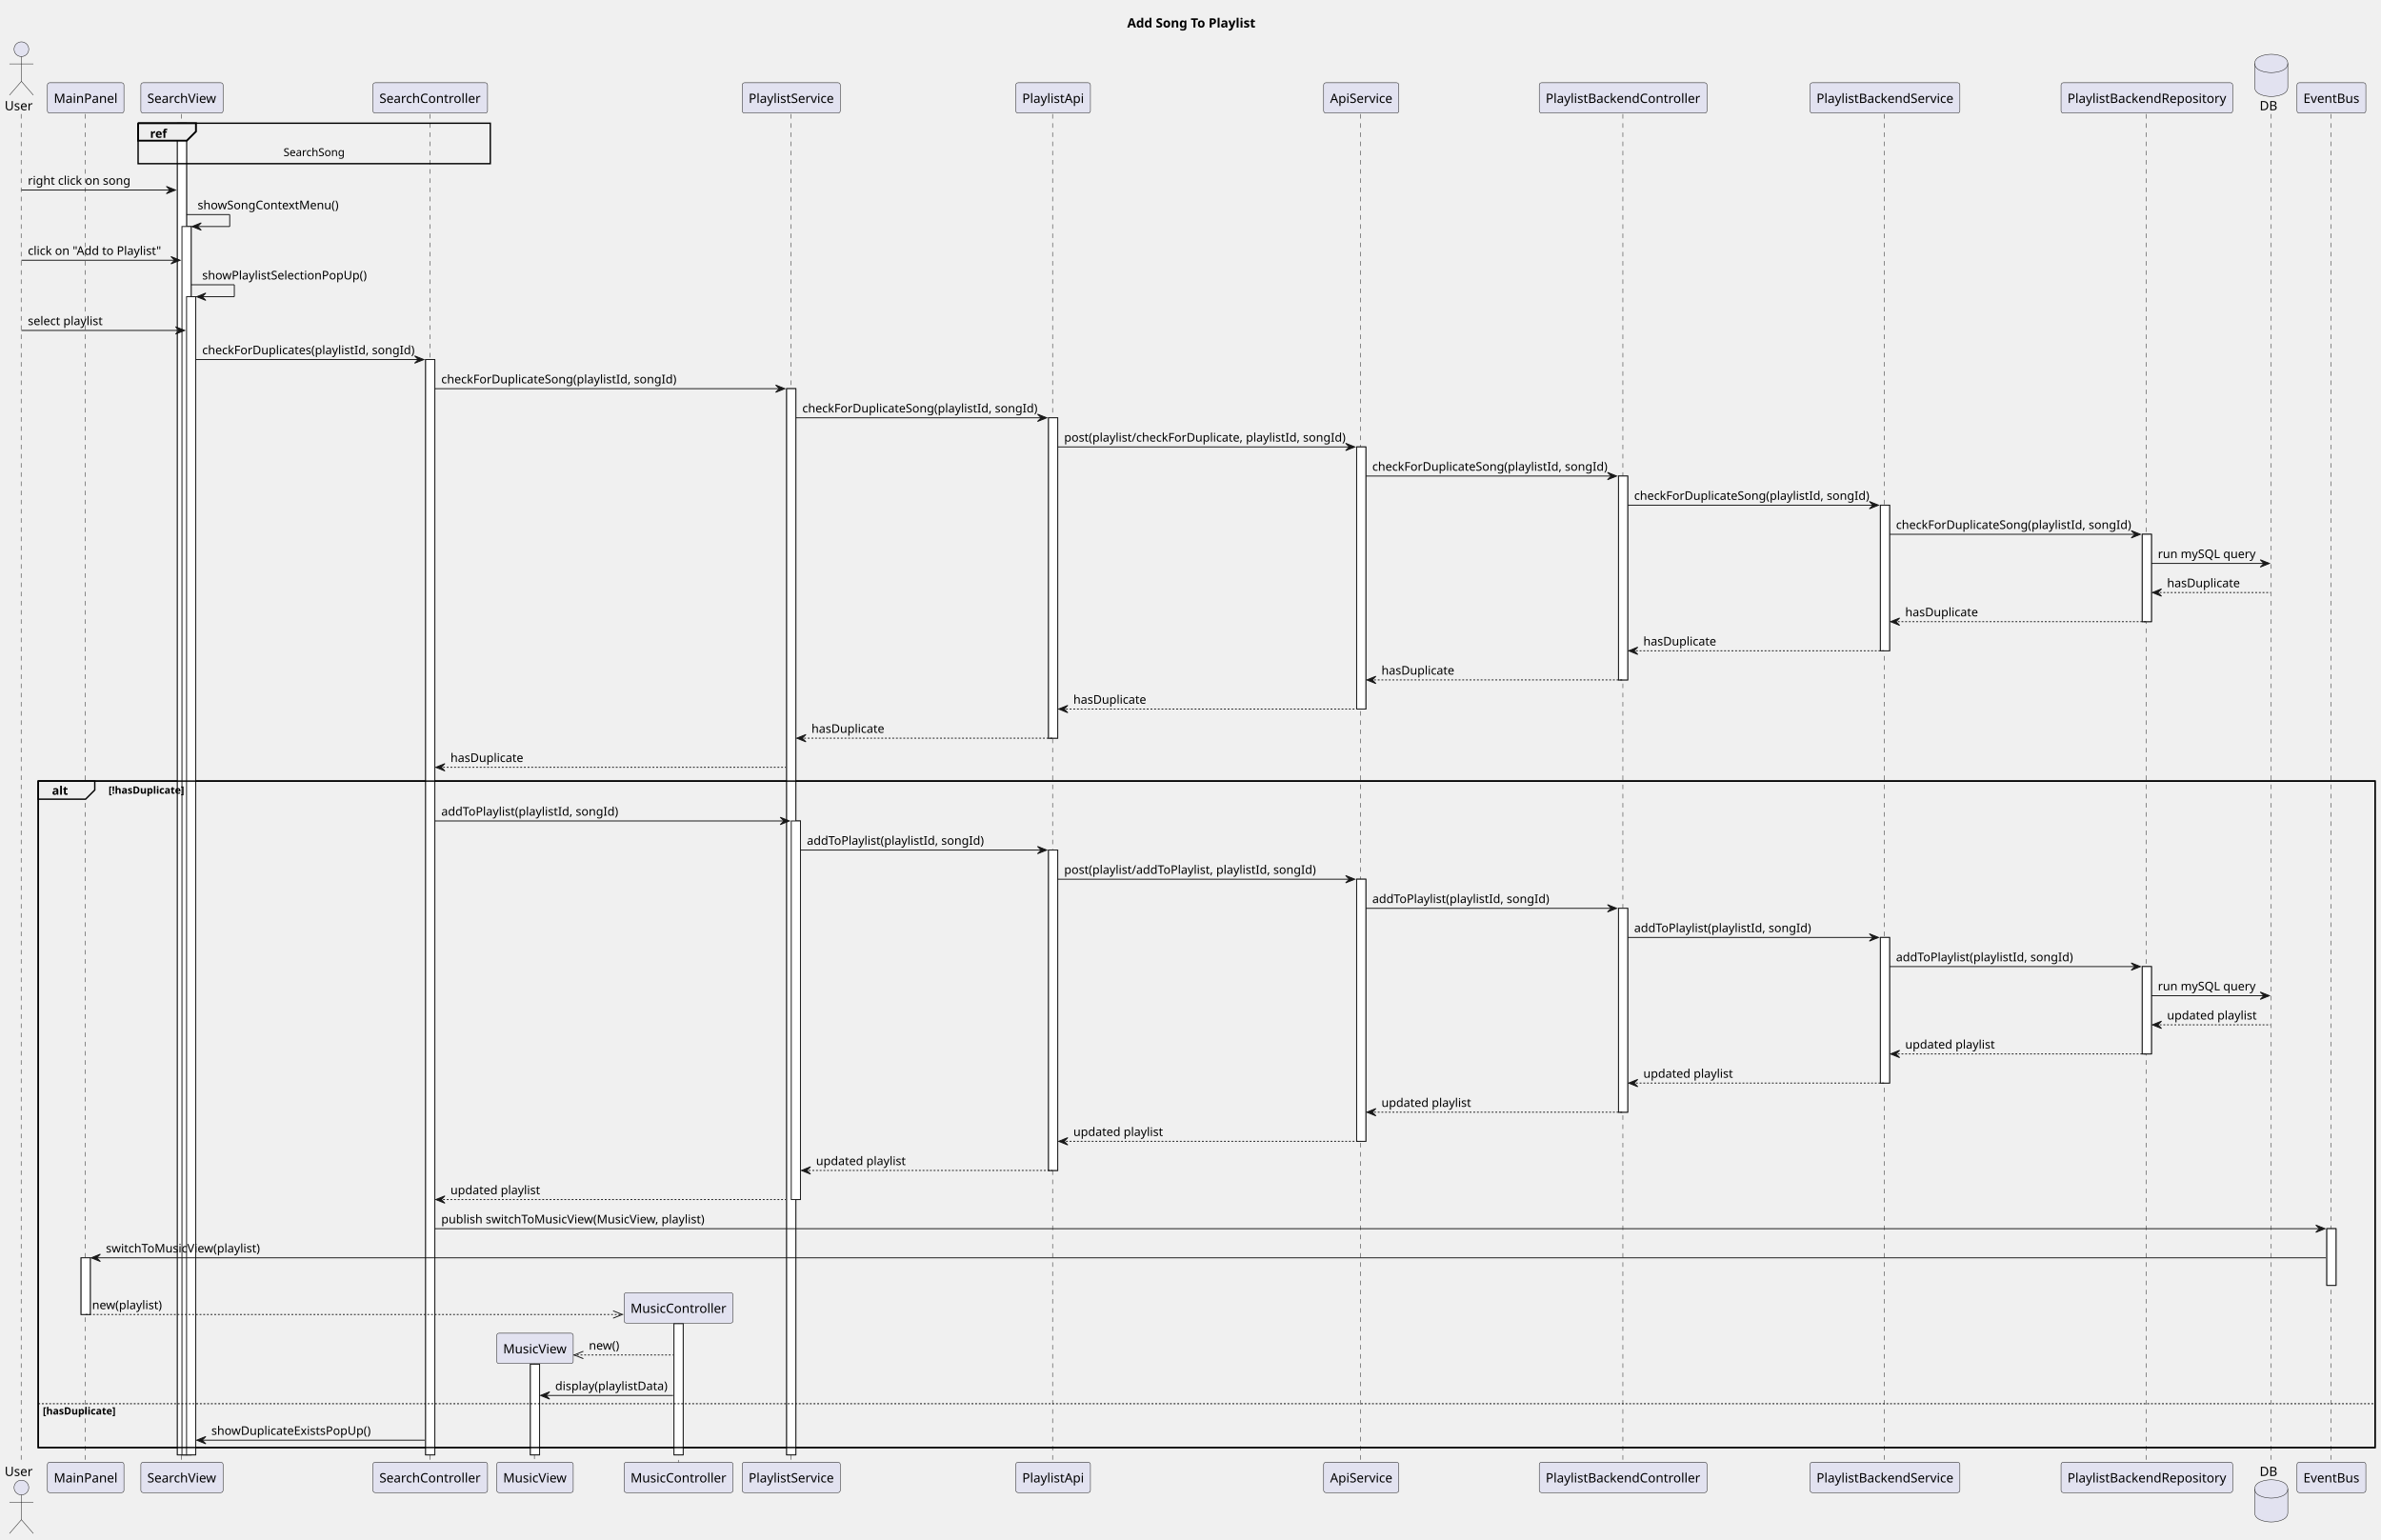
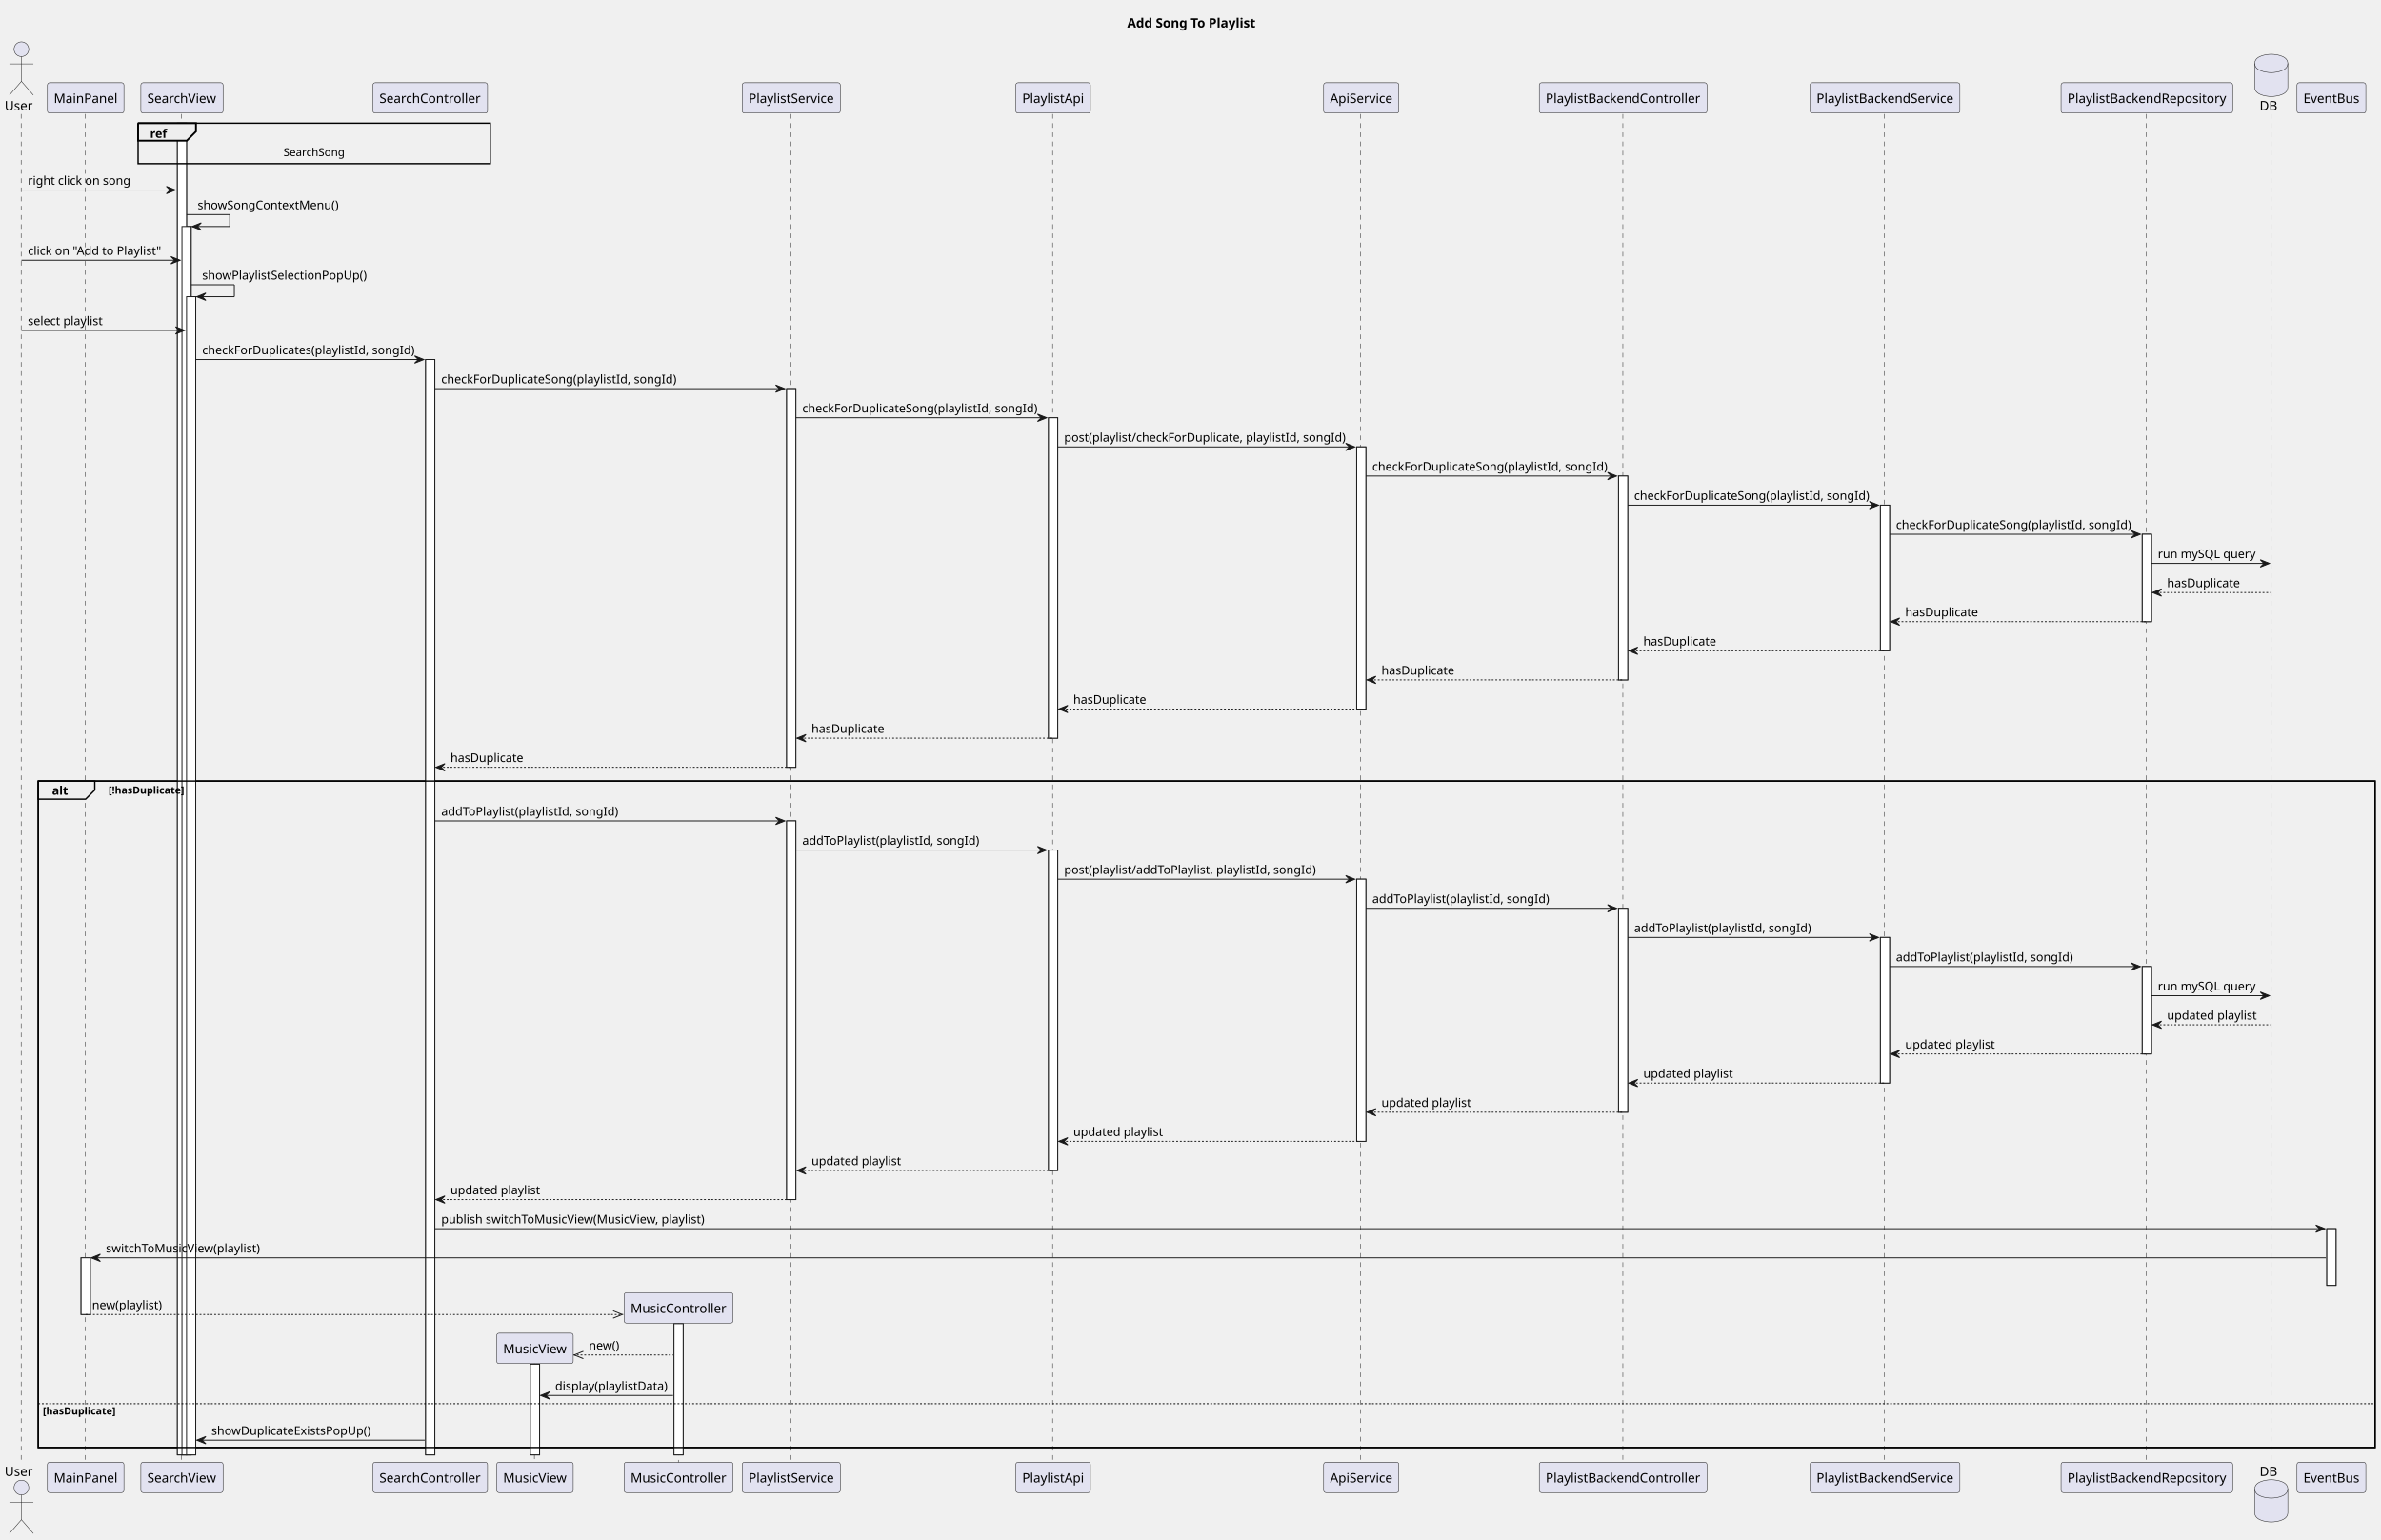
<svg xmlns="http://www.w3.org/2000/svg" contentStyleType="text/css" data-diagram-type="SEQUENCE" height="1676px" preserveAspectRatio="none" style="width:2592px;height:1676px;background:#FFFFFF;" version="1.1" viewBox="0 0 2592 1676" width="2592px" zoomAndPan="magnify">
  <defs />
  <g>
    <text fill="#000000" font-family="sans-serif" font-size="14" font-weight="bold" lengthAdjust="spacing" textLength="140.255" x="1227.121" y="29.966">Add Song To Playlist</text>
    <g>
      <rect fill="#FFFFFF" height="61.706" style="stroke:#181818;stroke-width:1;" width="10" x="88.268" y="1369.309" />
    </g>
    <g>
      <rect fill="#FFFFFF" height="1449.703" style="stroke:#181818;stroke-width:1;" width="10" x="193.091" y="134.136" />
    </g>
    <g>
      <rect fill="#FFFFFF" height="1337.24" style="stroke:#181818;stroke-width:1;" width="10" x="198.091" y="246.598" />
    </g>
    <g>
      <rect fill="#FFFFFF" height="1260.828" style="stroke:#181818;stroke-width:1;" width="10" x="203.091" y="323.01" />
    </g>
    <g>
      <rect fill="#FFFFFF" height="1192.416" style="stroke:#181818;stroke-width:1;" width="10" x="463.361" y="391.422" />
    </g>
    <g>
      <rect fill="#FFFFFF" height="98.756" style="stroke:#181818;stroke-width:1;" width="10" x="577.395" y="1485.082" />
    </g>
    <g>
      <rect fill="#FFFFFF" height="142.824" style="stroke:#181818;stroke-width:1;" width="10" x="733.712" y="1441.015" />
    </g>
    <g>
-       <rect fill="#FFFFFF" height="1160.71" style="stroke:#181818;stroke-width:1;" width="10" x="856.377" y="423.128" />
-     </g>
-     <g>
-       <rect fill="#FFFFFF" height="412.178" style="stroke:#181818;stroke-width:1;" width="10" x="861.377" y="893.718" />
+       <rect fill="#FFFFFF" height="412.178" style="stroke:#181818;stroke-width:1;" width="10" x="856.377" y="423.128" />
+     </g>
+     <g>
+       <rect fill="#FFFFFF" height="412.178" style="stroke:#181818;stroke-width:1;" width="10" x="856.377" y="893.718" />
    </g>
    <g>
      <rect fill="#FFFFFF" height="348.766" style="stroke:#181818;stroke-width:1;" width="10" x="1141.451" y="454.834" />
    </g>
    <g>
      <rect fill="#FFFFFF" height="348.766" style="stroke:#181818;stroke-width:1;" width="10" x="1141.451" y="925.424" />
    </g>
    <g>
      <rect fill="#FFFFFF" height="285.354" style="stroke:#181818;stroke-width:1;" width="10" x="1476.874" y="486.54" />
    </g>
    <g>
      <rect fill="#FFFFFF" height="285.354" style="stroke:#181818;stroke-width:1;" width="10" x="1476.874" y="957.13" />
    </g>
    <g>
      <rect fill="#FFFFFF" height="221.942" style="stroke:#181818;stroke-width:1;" width="10" x="1761.948" y="518.246" />
    </g>
    <g>
      <rect fill="#FFFFFF" height="221.942" style="stroke:#181818;stroke-width:1;" width="10" x="1761.948" y="988.836" />
    </g>
    <g>
      <rect fill="#FFFFFF" height="158.53" style="stroke:#181818;stroke-width:1;" width="10" x="2047.023" y="549.952" />
    </g>
    <g>
      <rect fill="#FFFFFF" height="158.53" style="stroke:#181818;stroke-width:1;" width="10" x="2047.023" y="1020.542" />
    </g>
    <g>
      <rect fill="#FFFFFF" height="95.118" style="stroke:#181818;stroke-width:1;" width="10" x="2332.097" y="581.658" />
    </g>
    <g>
      <rect fill="#FFFFFF" height="95.118" style="stroke:#181818;stroke-width:1;" width="10" x="2332.097" y="1052.248" />
    </g>
    <g>
      <rect fill="#FFFFFF" height="61.706" style="stroke:#181818;stroke-width:1;" width="10" x="2533.019" y="1337.603" />
    </g>
    <rect fill="none" height="725.532" style="stroke:#000000;stroke-width:1.5;" width="2543.879" x="41.618" y="850.306" />
    <g class="participant-lifeline" data-entity-uid="part1" data-qualified-name="User" id="part1-lifeline">
      <g>
        <rect fill="#000000" fill-opacity="0" height="1468.703" width="8" x="19.309" y="124.136" />
        <line style="stroke:#181818;stroke-width:0.5;stroke-dasharray:5,5;" x1="23" x2="23" y1="124.136" y2="1592.838" />
      </g>
    </g>
    <g class="participant-lifeline" data-entity-uid="part2" data-qualified-name="MainPanel" id="part2-lifeline">
      <g>
        <rect fill="#000000" fill-opacity="0" height="1468.703" width="8" x="89.268" y="124.136" />
        <line style="stroke:#181818;stroke-width:0.5;stroke-dasharray:5,5;" x1="92.618" x2="92.618" y1="124.136" y2="1592.838" />
      </g>
    </g>
    <g class="participant-lifeline" data-entity-uid="part3" data-qualified-name="SearchView" id="part3-lifeline">
      <g>
        <rect fill="#000000" fill-opacity="0" height="1468.703" width="8" x="194.091" y="124.136" />
        <line style="stroke:#181818;stroke-width:0.5;stroke-dasharray:5,5;" x1="197.34" x2="197.34" y1="124.136" y2="1592.838" />
      </g>
    </g>
    <g class="participant-lifeline" data-entity-uid="part4" data-qualified-name="SearchController" id="part4-lifeline">
      <g>
        <rect fill="#000000" fill-opacity="0" height="1468.703" width="8" x="464.361" y="124.136" />
        <line style="stroke:#181818;stroke-width:0.5;stroke-dasharray:5,5;" x1="467.978" x2="467.978" y1="124.136" y2="1592.838" />
      </g>
    </g>
    <g class="participant-lifeline" data-entity-uid="part5" data-qualified-name="MusicView" id="part5-lifeline">
      <g>
        <rect fill="#000000" fill-opacity="0" height="109.428" width="8" x="578.395" y="1483.41" />
        <line style="stroke:#181818;stroke-width:0.5;stroke-dasharray:5,5;" x1="581.745" x2="581.745" y1="1483.41" y2="1592.838" />
      </g>
    </g>
    <g class="participant-lifeline" data-entity-uid="part6" data-qualified-name="MusicController" id="part6-lifeline">
      <g>
        <rect fill="#000000" fill-opacity="0" height="153.496" width="8" x="734.712" y="1439.342" />
        <line style="stroke:#181818;stroke-width:0.5;stroke-dasharray:5,5;" x1="738.429" x2="738.429" y1="1439.342" y2="1592.838" />
      </g>
    </g>
    <g class="participant-lifeline" data-entity-uid="part7" data-qualified-name="PlaylistService" id="part7-lifeline">
      <g>
        <rect fill="#000000" fill-opacity="0" height="1468.703" width="8" x="857.377" y="124.136" />
        <line style="stroke:#181818;stroke-width:0.5;stroke-dasharray:5,5;" x1="860.995" x2="860.995" y1="124.136" y2="1592.838" />
      </g>
    </g>
    <g class="participant-lifeline" data-entity-uid="part8" data-qualified-name="PlaylistApi" id="part8-lifeline">
      <g>
        <rect fill="#000000" fill-opacity="0" height="1468.703" width="8" x="1142.451" y="124.136" />
        <line style="stroke:#181818;stroke-width:0.5;stroke-dasharray:5,5;" x1="1145.837" x2="1145.837" y1="124.136" y2="1592.838" />
      </g>
    </g>
    <g class="participant-lifeline" data-entity-uid="part9" data-qualified-name="ApiService" id="part9-lifeline">
      <g>
        <rect fill="#000000" fill-opacity="0" height="1468.703" width="8" x="1477.874" y="124.136" />
        <line style="stroke:#181818;stroke-width:0.5;stroke-dasharray:5,5;" x1="1480.938" x2="1480.938" y1="124.136" y2="1592.838" />
      </g>
    </g>
    <g class="participant-lifeline" data-entity-uid="part10" data-qualified-name="PlaylistBackendController" id="part10-lifeline">
      <g>
        <rect fill="#000000" fill-opacity="0" height="1468.703" width="8" x="1762.948" y="124.136" />
        <line style="stroke:#181818;stroke-width:0.5;stroke-dasharray:5,5;" x1="1766.676" x2="1766.676" y1="124.136" y2="1592.838" />
      </g>
    </g>
    <g class="participant-lifeline" data-entity-uid="part11" data-qualified-name="PlaylistBackendService" id="part11-lifeline">
      <g>
        <rect fill="#000000" fill-opacity="0" height="1468.703" width="8" x="2048.023" y="124.136" />
        <line style="stroke:#181818;stroke-width:0.5;stroke-dasharray:5,5;" x1="2051.487" x2="2051.487" y1="124.136" y2="1592.838" />
      </g>
    </g>
    <g class="participant-lifeline" data-entity-uid="part12" data-qualified-name="PlaylistBackendRepository" id="part12-lifeline">
      <g>
        <rect fill="#000000" fill-opacity="0" height="1468.703" width="8" x="2333.097" y="124.136" />
        <line style="stroke:#181818;stroke-width:0.5;stroke-dasharray:5,5;" x1="2336.689" x2="2336.689" y1="124.136" y2="1592.838" />
      </g>
    </g>
    <g class="participant-lifeline" data-entity-uid="part13" data-qualified-name="DB" id="part13-lifeline">
      <g>
        <rect fill="#000000" fill-opacity="0" height="1468.703" width="8" x="2468.541" y="124.136" />
        <line style="stroke:#181818;stroke-width:0.5;stroke-dasharray:5,5;" x1="2472.541" x2="2472.541" y1="124.136" y2="1592.838" />
      </g>
    </g>
    <g class="participant-lifeline" data-entity-uid="part14" data-qualified-name="EventBus" id="part14-lifeline">
      <g>
        <rect fill="#000000" fill-opacity="0" height="1468.703" width="8" x="2534.019" y="124.136" />
        <line style="stroke:#181818;stroke-width:0.5;stroke-dasharray:5,5;" x1="2537.541" x2="2537.541" y1="124.136" y2="1592.838" />
      </g>
    </g>
    <g class="participant participant-head" data-entity-uid="part1" data-qualified-name="User" id="part1-head">
      <text fill="#000000" font-family="sans-serif" font-size="14" lengthAdjust="spacing" textLength="30.618" x="5" y="120.034">User</text>
      <ellipse cx="23.309" cy="53.568" fill="#E2E2F0" rx="8" ry="8" style="stroke:#181818;stroke-width:0.5;" />
      <path d="M23.309,61.568 L23.309,88.568 M10.309,69.568 L36.309,69.568 M23.309,88.568 L10.309,103.568 M23.309,88.568 L36.309,103.568" fill="none" style="stroke:#181818;stroke-width:0.5;" />
    </g>
    <g class="participant participant-tail" data-entity-uid="part1" data-qualified-name="User" id="part1-tail">
      <text fill="#000000" font-family="sans-serif" font-size="14" lengthAdjust="spacing" textLength="30.618" x="5" y="1606.804">User</text>
      <ellipse cx="23.309" cy="1619.406" fill="#E2E2F0" rx="8" ry="8" style="stroke:#181818;stroke-width:0.5;" />
      <path d="M23.309,1627.406 L23.309,1654.406 M10.309,1635.406 L36.309,1635.406 M23.309,1654.406 L10.309,1669.406 M23.309,1654.406 L36.309,1669.406" fill="none" style="stroke:#181818;stroke-width:0.5;" />
    </g>
    <g class="participant participant-head" data-entity-uid="part2" data-qualified-name="MainPanel" id="part2-head">
      <rect fill="#E2E2F0" height="33.068" rx="2.5" ry="2.5" style="stroke:#181818;stroke-width:0.5;" width="83.3" x="51.618" y="90.068" />
      <text fill="#000000" font-family="sans-serif" font-size="14" lengthAdjust="spacing" textLength="69.3" x="58.618" y="112.034">MainPanel</text>
    </g>
    <g class="participant participant-tail" data-entity-uid="part2" data-qualified-name="MainPanel" id="part2-tail">
      <rect fill="#E2E2F0" height="33.068" rx="2.5" ry="2.5" style="stroke:#181818;stroke-width:0.5;" width="83.3" x="51.618" y="1591.838" />
      <text fill="#000000" font-family="sans-serif" font-size="14" lengthAdjust="spacing" textLength="69.3" x="58.618" y="1613.804">MainPanel</text>
    </g>
    <g class="participant participant-head" data-entity-uid="part3" data-qualified-name="SearchView" id="part3-head">
      <rect fill="#E2E2F0" height="33.068" rx="2.5" ry="2.5" style="stroke:#181818;stroke-width:0.5;" width="89.502" x="153.34" y="90.068" />
      <text fill="#000000" font-family="sans-serif" font-size="14" lengthAdjust="spacing" textLength="75.502" x="160.34" y="112.034">SearchView</text>
    </g>
    <g class="participant participant-tail" data-entity-uid="part3" data-qualified-name="SearchView" id="part3-tail">
      <rect fill="#E2E2F0" height="33.068" rx="2.5" ry="2.5" style="stroke:#181818;stroke-width:0.5;" width="89.502" x="153.34" y="1591.838" />
      <text fill="#000000" font-family="sans-serif" font-size="14" lengthAdjust="spacing" textLength="75.502" x="160.34" y="1613.804">SearchView</text>
    </g>
    <g class="participant participant-head" data-entity-uid="part4" data-qualified-name="SearchController" id="part4-head">
      <rect fill="#E2E2F0" height="33.068" rx="2.5" ry="2.5" style="stroke:#181818;stroke-width:0.5;" width="124.768" x="405.978" y="90.068" />
      <text fill="#000000" font-family="sans-serif" font-size="14" lengthAdjust="spacing" textLength="110.768" x="412.978" y="112.034">SearchController</text>
    </g>
    <g class="participant participant-tail" data-entity-uid="part4" data-qualified-name="SearchController" id="part4-tail">
      <rect fill="#E2E2F0" height="33.068" rx="2.5" ry="2.5" style="stroke:#181818;stroke-width:0.5;" width="124.768" x="405.978" y="1591.838" />
      <text fill="#000000" font-family="sans-serif" font-size="14" lengthAdjust="spacing" textLength="110.768" x="412.978" y="1613.804">SearchController</text>
    </g>
    <g class="participant participant-tail" data-entity-uid="part5" data-qualified-name="MusicView" id="part5-tail">
      <rect fill="#E2E2F0" height="33.068" rx="2.5" ry="2.5" style="stroke:#181818;stroke-width:0.5;" width="83.3" x="540.745" y="1591.838" />
      <text fill="#000000" font-family="sans-serif" font-size="14" lengthAdjust="spacing" textLength="69.3" x="547.745" y="1613.804">MusicView</text>
    </g>
    <g class="participant participant-tail" data-entity-uid="part6" data-qualified-name="MusicController" id="part6-tail">
      <rect fill="#E2E2F0" height="33.068" rx="2.5" ry="2.5" style="stroke:#181818;stroke-width:0.5;" width="118.566" x="679.429" y="1591.838" />
      <text fill="#000000" font-family="sans-serif" font-size="14" lengthAdjust="spacing" textLength="104.566" x="686.429" y="1613.804">MusicController</text>
    </g>
    <g class="participant participant-head" data-entity-uid="part7" data-qualified-name="PlaylistService" id="part7-head">
      <rect fill="#E2E2F0" height="33.068" rx="2.5" ry="2.5" style="stroke:#181818;stroke-width:0.5;" width="106.764" x="807.995" y="90.068" />
      <text fill="#000000" font-family="sans-serif" font-size="14" lengthAdjust="spacing" textLength="92.764" x="814.995" y="112.034">PlaylistService</text>
    </g>
    <g class="participant participant-tail" data-entity-uid="part7" data-qualified-name="PlaylistService" id="part7-tail">
      <rect fill="#E2E2F0" height="33.068" rx="2.5" ry="2.5" style="stroke:#181818;stroke-width:0.5;" width="106.764" x="807.995" y="1591.838" />
      <text fill="#000000" font-family="sans-serif" font-size="14" lengthAdjust="spacing" textLength="92.764" x="814.995" y="1613.804">PlaylistService</text>
    </g>
    <g class="participant participant-head" data-entity-uid="part8" data-qualified-name="PlaylistApi" id="part8-head">
      <rect fill="#E2E2F0" height="33.068" rx="2.5" ry="2.5" style="stroke:#181818;stroke-width:0.5;" width="81.228" x="1105.837" y="90.068" />
      <text fill="#000000" font-family="sans-serif" font-size="14" lengthAdjust="spacing" textLength="67.228" x="1112.837" y="112.034">PlaylistApi</text>
    </g>
    <g class="participant participant-tail" data-entity-uid="part8" data-qualified-name="PlaylistApi" id="part8-tail">
      <rect fill="#E2E2F0" height="33.068" rx="2.5" ry="2.5" style="stroke:#181818;stroke-width:0.5;" width="81.228" x="1105.837" y="1591.838" />
      <text fill="#000000" font-family="sans-serif" font-size="14" lengthAdjust="spacing" textLength="67.228" x="1112.837" y="1613.804">PlaylistApi</text>
    </g>
    <g class="participant participant-head" data-entity-uid="part9" data-qualified-name="ApiService" id="part9-head">
      <rect fill="#E2E2F0" height="33.068" rx="2.5" ry="2.5" style="stroke:#181818;stroke-width:0.5;" width="81.872" x="1440.938" y="90.068" />
      <text fill="#000000" font-family="sans-serif" font-size="14" lengthAdjust="spacing" textLength="67.872" x="1447.938" y="112.034">ApiService</text>
    </g>
    <g class="participant participant-tail" data-entity-uid="part9" data-qualified-name="ApiService" id="part9-tail">
      <rect fill="#E2E2F0" height="33.068" rx="2.5" ry="2.5" style="stroke:#181818;stroke-width:0.5;" width="81.872" x="1440.938" y="1591.838" />
      <text fill="#000000" font-family="sans-serif" font-size="14" lengthAdjust="spacing" textLength="67.872" x="1447.938" y="1613.804">ApiService</text>
    </g>
    <g class="participant participant-head" data-entity-uid="part10" data-qualified-name="PlaylistBackendController" id="part10-head">
      <rect fill="#E2E2F0" height="33.068" rx="2.5" ry="2.5" style="stroke:#181818;stroke-width:0.5;" width="182.545" x="1675.676" y="90.068" />
      <text fill="#000000" font-family="sans-serif" font-size="14" lengthAdjust="spacing" textLength="168.545" x="1682.676" y="112.034">PlaylistBackendController</text>
    </g>
    <g class="participant participant-tail" data-entity-uid="part10" data-qualified-name="PlaylistBackendController" id="part10-tail">
      <rect fill="#E2E2F0" height="33.068" rx="2.5" ry="2.5" style="stroke:#181818;stroke-width:0.5;" width="182.545" x="1675.676" y="1591.838" />
      <text fill="#000000" font-family="sans-serif" font-size="14" lengthAdjust="spacing" textLength="168.545" x="1682.676" y="1613.804">PlaylistBackendController</text>
    </g>
    <g class="participant participant-head" data-entity-uid="part11" data-qualified-name="PlaylistBackendService" id="part11-head">
      <rect fill="#E2E2F0" height="33.068" rx="2.5" ry="2.5" style="stroke:#181818;stroke-width:0.5;" width="163.071" x="1970.487" y="90.068" />
      <text fill="#000000" font-family="sans-serif" font-size="14" lengthAdjust="spacing" textLength="149.071" x="1977.487" y="112.034">PlaylistBackendService</text>
    </g>
    <g class="participant participant-tail" data-entity-uid="part11" data-qualified-name="PlaylistBackendService" id="part11-tail">
      <rect fill="#E2E2F0" height="33.068" rx="2.5" ry="2.5" style="stroke:#181818;stroke-width:0.5;" width="163.071" x="1970.487" y="1591.838" />
      <text fill="#000000" font-family="sans-serif" font-size="14" lengthAdjust="spacing" textLength="149.071" x="1977.487" y="1613.804">PlaylistBackendService</text>
    </g>
    <g class="participant participant-head" data-entity-uid="part12" data-qualified-name="PlaylistBackendRepository" id="part12-head">
      <rect fill="#E2E2F0" height="33.068" rx="2.5" ry="2.5" style="stroke:#181818;stroke-width:0.5;" width="186.815" x="2243.689" y="90.068" />
      <text fill="#000000" font-family="sans-serif" font-size="14" lengthAdjust="spacing" textLength="172.815" x="2250.689" y="112.034">PlaylistBackendRepository</text>
    </g>
    <g class="participant participant-tail" data-entity-uid="part12" data-qualified-name="PlaylistBackendRepository" id="part12-tail">
      <rect fill="#E2E2F0" height="33.068" rx="2.5" ry="2.5" style="stroke:#181818;stroke-width:0.5;" width="186.815" x="2243.689" y="1591.838" />
      <text fill="#000000" font-family="sans-serif" font-size="14" lengthAdjust="spacing" textLength="172.815" x="2250.689" y="1613.804">PlaylistBackendRepository</text>
    </g>
    <g class="participant participant-head" data-entity-uid="part13" data-qualified-name="DB" id="part13-head">
      <text fill="#000000" font-family="sans-serif" font-size="14" lengthAdjust="spacing" textLength="19.32" x="2459.881" y="120.034">DB</text>
      <path d="M2454.541,69.068 C2454.541,59.068 2472.541,59.068 2472.541,59.068 C2472.541,59.068 2490.541,59.068 2490.541,69.068 L2490.541,95.068 C2490.541,105.068 2472.541,105.068 2472.541,105.068 C2472.541,105.068 2454.541,105.068 2454.541,95.068 L2454.541,69.068" fill="#E2E2F0" style="stroke:#181818;stroke-width:0.5;" />
      <path d="M2454.541,69.068 C2454.541,79.068 2472.541,79.068 2472.541,79.068 C2472.541,79.068 2490.541,79.068 2490.541,69.068" fill="none" style="stroke:#181818;stroke-width:0.5;" />
    </g>
    <g class="participant participant-tail" data-entity-uid="part13" data-qualified-name="DB" id="part13-tail">
      <text fill="#000000" font-family="sans-serif" font-size="14" lengthAdjust="spacing" textLength="19.32" x="2459.881" y="1606.804">DB</text>
      <path d="M2454.541,1620.906 C2454.541,1610.906 2472.541,1610.906 2472.541,1610.906 C2472.541,1610.906 2490.541,1610.906 2490.541,1620.906 L2490.541,1646.906 C2490.541,1656.906 2472.541,1656.906 2472.541,1656.906 C2472.541,1656.906 2454.541,1656.906 2454.541,1646.906 L2454.541,1620.906" fill="#E2E2F0" style="stroke:#181818;stroke-width:0.5;" />
      <path d="M2454.541,1620.906 C2454.541,1630.906 2472.541,1630.906 2472.541,1630.906 C2472.541,1630.906 2490.541,1630.906 2490.541,1620.906" fill="none" style="stroke:#181818;stroke-width:0.5;" />
    </g>
    <g class="participant participant-head" data-entity-uid="part14" data-qualified-name="EventBus" id="part14-head">
      <rect fill="#E2E2F0" height="33.068" rx="2.5" ry="2.5" style="stroke:#181818;stroke-width:0.5;" width="74.956" x="2500.541" y="90.068" />
      <text fill="#000000" font-family="sans-serif" font-size="14" lengthAdjust="spacing" textLength="60.956" x="2507.541" y="112.034">EventBus</text>
    </g>
    <g class="participant participant-tail" data-entity-uid="part14" data-qualified-name="EventBus" id="part14-tail">
      <rect fill="#E2E2F0" height="33.068" rx="2.5" ry="2.5" style="stroke:#181818;stroke-width:0.5;" width="74.956" x="2500.541" y="1591.838" />
      <text fill="#000000" font-family="sans-serif" font-size="14" lengthAdjust="spacing" textLength="60.956" x="2507.541" y="1613.804">EventBus</text>
    </g>
    <g>
      <rect fill="#FFFFFF" height="61.706" style="stroke:#181818;stroke-width:1;" width="10" x="88.268" y="1369.309" />
    </g>
    <g>
      <rect fill="#FFFFFF" height="1449.703" style="stroke:#181818;stroke-width:1;" width="10" x="193.091" y="134.136" />
    </g>
    <g>
      <rect fill="#FFFFFF" height="1337.24" style="stroke:#181818;stroke-width:1;" width="10" x="198.091" y="246.598" />
    </g>
    <g>
      <rect fill="#FFFFFF" height="1260.828" style="stroke:#181818;stroke-width:1;" width="10" x="203.091" y="323.01" />
    </g>
    <g>
      <rect fill="#FFFFFF" height="1192.416" style="stroke:#181818;stroke-width:1;" width="10" x="463.361" y="391.422" />
    </g>
    <g>
      <rect fill="#FFFFFF" height="98.756" style="stroke:#181818;stroke-width:1;" width="10" x="577.395" y="1485.082" />
    </g>
    <g>
      <rect fill="#FFFFFF" height="142.824" style="stroke:#181818;stroke-width:1;" width="10" x="733.712" y="1441.015" />
    </g>
    <g>
-       <rect fill="#FFFFFF" height="1160.71" style="stroke:#181818;stroke-width:1;" width="10" x="856.377" y="423.128" />
-     </g>
-     <g>
-       <rect fill="#FFFFFF" height="412.178" style="stroke:#181818;stroke-width:1;" width="10" x="861.377" y="893.718" />
+       <rect fill="#FFFFFF" height="412.178" style="stroke:#181818;stroke-width:1;" width="10" x="856.377" y="423.128" />
+     </g>
+     <g>
+       <rect fill="#FFFFFF" height="412.178" style="stroke:#181818;stroke-width:1;" width="10" x="856.377" y="893.718" />
    </g>
    <g>
      <rect fill="#FFFFFF" height="348.766" style="stroke:#181818;stroke-width:1;" width="10" x="1141.451" y="454.834" />
    </g>
    <g>
      <rect fill="#FFFFFF" height="348.766" style="stroke:#181818;stroke-width:1;" width="10" x="1141.451" y="925.424" />
    </g>
    <g>
      <rect fill="#FFFFFF" height="285.354" style="stroke:#181818;stroke-width:1;" width="10" x="1476.874" y="486.54" />
    </g>
    <g>
      <rect fill="#FFFFFF" height="285.354" style="stroke:#181818;stroke-width:1;" width="10" x="1476.874" y="957.13" />
    </g>
    <g>
      <rect fill="#FFFFFF" height="221.942" style="stroke:#181818;stroke-width:1;" width="10" x="1761.948" y="518.246" />
    </g>
    <g>
      <rect fill="#FFFFFF" height="221.942" style="stroke:#181818;stroke-width:1;" width="10" x="1761.948" y="988.836" />
    </g>
    <g>
      <rect fill="#FFFFFF" height="158.53" style="stroke:#181818;stroke-width:1;" width="10" x="2047.023" y="549.952" />
    </g>
    <g>
      <rect fill="#FFFFFF" height="158.53" style="stroke:#181818;stroke-width:1;" width="10" x="2047.023" y="1020.542" />
    </g>
    <g>
      <rect fill="#FFFFFF" height="95.118" style="stroke:#181818;stroke-width:1;" width="10" x="2332.097" y="581.658" />
    </g>
    <g>
      <rect fill="#FFFFFF" height="95.118" style="stroke:#181818;stroke-width:1;" width="10" x="2332.097" y="1052.248" />
    </g>
    <g>
      <rect fill="#FFFFFF" height="61.706" style="stroke:#181818;stroke-width:1;" width="10" x="2533.019" y="1337.603" />
    </g>
    <rect fill="none" height="44.05" style="stroke:#000000;stroke-width:1.5;" width="383.405" x="150.34" y="134.136" />
    <path d="M150.34,134.136 L213.34,134.136 L213.34,143.136 L203.34,153.136 L150.34,153.136 L150.34,134.136" fill="#EEEEEE" style="stroke:#000000;stroke-width:2;" />
    <text fill="#000000" font-family="sans-serif" font-size="13" font-weight="bold" lengthAdjust="spacing" textLength="18.392" x="163.34" y="150.033">ref</text>
    <text fill="#000000" font-family="sans-serif" font-size="12" lengthAdjust="spacing" textLength="66.865" x="308.61" y="169.964">SearchSong</text>
    <g class="message" data-entity-1="part1" data-entity-2="part3" id="msg1">
      <polygon fill="#181818" points="181.091,202.892,191.091,206.892,181.091,210.892,185.091,206.892" style="stroke:#181818;stroke-width:1;" />
      <line style="stroke:#181818;stroke-width:1;" x1="23.309" x2="187.091" y1="206.892" y2="206.892" />
      <text fill="#000000" font-family="sans-serif" font-size="13" lengthAdjust="spacing" textLength="111.735" x="30.309" y="201.083">right click on song</text>
    </g>
    <g class="message" data-entity-1="part3" data-entity-2="part3" id="msg2">
      <line style="stroke:#181818;stroke-width:1;" x1="203.091" x2="250.091" y1="233.598" y2="233.598" />
      <line style="stroke:#181818;stroke-width:1;" x1="250.091" x2="250.091" y1="233.598" y2="246.598" />
      <line style="stroke:#181818;stroke-width:1;" x1="209.091" x2="250.091" y1="246.598" y2="246.598" />
      <polygon fill="#181818" points="219.091,242.598,209.091,246.598,219.091,250.598,215.091,246.598" style="stroke:#181818;stroke-width:1;" />
      <text fill="#000000" font-family="sans-serif" font-size="13" lengthAdjust="spacing" textLength="154.076" x="215.091" y="227.789">showSongContextMenu()</text>
    </g>
    <g class="message" data-entity-1="part1" data-entity-2="part3" id="msg3">
      <polygon fill="#181818" points="186.091,279.304,196.091,283.304,186.091,287.304,190.091,283.304" style="stroke:#181818;stroke-width:1;" />
      <line style="stroke:#181818;stroke-width:1;" x1="23.309" x2="192.091" y1="283.304" y2="283.304" />
      <text fill="#000000" font-family="sans-serif" font-size="13" lengthAdjust="spacing" textLength="145.782" x="30.309" y="277.495">click on "Add to Playlist"</text>
    </g>
    <g class="message" data-entity-1="part3" data-entity-2="part3" id="msg4">
      <line style="stroke:#181818;stroke-width:1;" x1="208.091" x2="255.091" y1="310.01" y2="310.01" />
      <line style="stroke:#181818;stroke-width:1;" x1="255.091" x2="255.091" y1="310.01" y2="323.01" />
      <line style="stroke:#181818;stroke-width:1;" x1="214.091" x2="255.091" y1="323.01" y2="323.01" />
      <polygon fill="#181818" points="224.091,319.01,214.091,323.01,224.091,327.01,220.091,323.01" style="stroke:#181818;stroke-width:1;" />
      <text fill="#000000" font-family="sans-serif" font-size="13" lengthAdjust="spacing" textLength="179.478" x="220.091" y="304.201">showPlaylistSelectionPopUp()</text>
    </g>
    <g class="message" data-entity-1="part1" data-entity-2="part3" id="msg5">
      <polygon fill="#181818" points="191.091,355.716,201.091,359.716,191.091,363.716,195.091,359.716" style="stroke:#181818;stroke-width:1;" />
      <line style="stroke:#181818;stroke-width:1;" x1="23.309" x2="197.091" y1="359.716" y2="359.716" />
      <text fill="#000000" font-family="sans-serif" font-size="13" lengthAdjust="spacing" textLength="81.458" x="30.309" y="353.907">select playlist</text>
    </g>
    <g class="message" data-entity-1="part3" data-entity-2="part4" id="msg6">
      <polygon fill="#181818" points="451.361,387.422,461.361,391.422,451.361,395.422,455.361,391.422" style="stroke:#181818;stroke-width:1;" />
      <line style="stroke:#181818;stroke-width:1;" x1="213.091" x2="457.361" y1="391.422" y2="391.422" />
      <text fill="#000000" font-family="sans-serif" font-size="13" lengthAdjust="spacing" textLength="231.27" x="220.091" y="385.613">checkForDuplicates(playlistId, songId)</text>
    </g>
    <g class="message" data-entity-1="part4" data-entity-2="part7" id="msg7">
      <polygon fill="#181818" points="844.377,419.128,854.377,423.128,844.377,427.128,848.377,423.128" style="stroke:#181818;stroke-width:1;" />
      <line style="stroke:#181818;stroke-width:1;" x1="473.361" x2="850.377" y1="423.128" y2="423.128" />
      <text fill="#000000" font-family="sans-serif" font-size="13" lengthAdjust="spacing" textLength="256.074" x="480.361" y="417.319">checkForDuplicateSong(playlistId, songId)</text>
    </g>
    <g class="message" data-entity-1="part7" data-entity-2="part8" id="msg8">
      <polygon fill="#181818" points="1129.451,450.834,1139.451,454.834,1129.451,458.834,1133.451,454.834" style="stroke:#181818;stroke-width:1;" />
      <line style="stroke:#181818;stroke-width:1;" x1="866.377" x2="1135.451" y1="454.834" y2="454.834" />
      <text fill="#000000" font-family="sans-serif" font-size="13" lengthAdjust="spacing" textLength="256.074" x="873.377" y="449.025">checkForDuplicateSong(playlistId, songId)</text>
    </g>
    <g class="message" data-entity-1="part8" data-entity-2="part9" id="msg9">
      <polygon fill="#181818" points="1464.874,482.54,1474.874,486.54,1464.874,490.54,1468.874,486.54" style="stroke:#181818;stroke-width:1;" />
      <line style="stroke:#181818;stroke-width:1;" x1="1151.451" x2="1470.874" y1="486.54" y2="486.54" />
      <text fill="#000000" font-family="sans-serif" font-size="13" lengthAdjust="spacing" textLength="306.423" x="1158.451" y="480.731">post(playlist/checkForDuplicate, playlistId, songId)</text>
    </g>
    <g class="message" data-entity-1="part9" data-entity-2="part10" id="msg10">
      <polygon fill="#181818" points="1749.948,514.246,1759.948,518.246,1749.948,522.246,1753.948,518.246" style="stroke:#181818;stroke-width:1;" />
      <line style="stroke:#181818;stroke-width:1;" x1="1486.874" x2="1755.948" y1="518.246" y2="518.246" />
      <text fill="#000000" font-family="sans-serif" font-size="13" lengthAdjust="spacing" textLength="256.074" x="1493.874" y="512.437">checkForDuplicateSong(playlistId, songId)</text>
    </g>
    <g class="message" data-entity-1="part10" data-entity-2="part11" id="msg11">
      <polygon fill="#181818" points="2035.023,545.952,2045.023,549.952,2035.023,553.952,2039.023,549.952" style="stroke:#181818;stroke-width:1;" />
      <line style="stroke:#181818;stroke-width:1;" x1="1771.948" x2="2041.023" y1="549.952" y2="549.952" />
      <text fill="#000000" font-family="sans-serif" font-size="13" lengthAdjust="spacing" textLength="256.074" x="1778.948" y="544.143">checkForDuplicateSong(playlistId, songId)</text>
    </g>
    <g class="message" data-entity-1="part11" data-entity-2="part12" id="msg12">
      <polygon fill="#181818" points="2320.097,577.658,2330.097,581.658,2320.097,585.658,2324.097,581.658" style="stroke:#181818;stroke-width:1;" />
      <line style="stroke:#181818;stroke-width:1;" x1="2057.023" x2="2326.097" y1="581.658" y2="581.658" />
      <text fill="#000000" font-family="sans-serif" font-size="13" lengthAdjust="spacing" textLength="256.074" x="2064.023" y="575.849">checkForDuplicateSong(playlistId, songId)</text>
    </g>
    <g class="message" data-entity-1="part12" data-entity-2="part13" id="msg13">
      <polygon fill="#181818" points="2460.541,609.364,2470.541,613.364,2460.541,617.364,2464.541,613.364" style="stroke:#181818;stroke-width:1;" />
      <line style="stroke:#181818;stroke-width:1;" x1="2342.097" x2="2466.541" y1="613.364" y2="613.364" />
      <text fill="#000000" font-family="sans-serif" font-size="13" lengthAdjust="spacing" textLength="106.444" x="2349.097" y="607.555">run mySQL query</text>
    </g>
    <g class="message" data-entity-1="part13" data-entity-2="part12" id="msg14">
      <polygon fill="#181818" points="2353.097,641.07,2343.097,645.07,2353.097,649.07,2349.097,645.07" style="stroke:#181818;stroke-width:1;" />
      <line style="stroke:#181818;stroke-width:1;stroke-dasharray:2,2;" x1="2347.097" x2="2471.541" y1="645.07" y2="645.07" />
      <text fill="#000000" font-family="sans-serif" font-size="13" lengthAdjust="spacing" textLength="79.339" x="2359.097" y="639.261">hasDuplicate</text>
    </g>
    <g class="message" data-entity-1="part12" data-entity-2="part11" id="msg15">
      <polygon fill="#181818" points="2068.023,672.776,2058.023,676.776,2068.023,680.776,2064.023,676.776" style="stroke:#181818;stroke-width:1;" />
      <line style="stroke:#181818;stroke-width:1;stroke-dasharray:2,2;" x1="2062.023" x2="2336.097" y1="676.776" y2="676.776" />
      <text fill="#000000" font-family="sans-serif" font-size="13" lengthAdjust="spacing" textLength="79.339" x="2074.023" y="670.967">hasDuplicate</text>
    </g>
    <g class="message" data-entity-1="part11" data-entity-2="part10" id="msg16">
      <polygon fill="#181818" points="1782.948,704.482,1772.948,708.482,1782.948,712.482,1778.948,708.482" style="stroke:#181818;stroke-width:1;" />
      <line style="stroke:#181818;stroke-width:1;stroke-dasharray:2,2;" x1="1776.948" x2="2051.023" y1="708.482" y2="708.482" />
      <text fill="#000000" font-family="sans-serif" font-size="13" lengthAdjust="spacing" textLength="79.339" x="1788.948" y="702.673">hasDuplicate</text>
    </g>
    <g class="message" data-entity-1="part10" data-entity-2="part9" id="msg17">
      <polygon fill="#181818" points="1497.874,736.188,1487.874,740.188,1497.874,744.188,1493.874,740.188" style="stroke:#181818;stroke-width:1;" />
      <line style="stroke:#181818;stroke-width:1;stroke-dasharray:2,2;" x1="1491.874" x2="1765.948" y1="740.188" y2="740.188" />
      <text fill="#000000" font-family="sans-serif" font-size="13" lengthAdjust="spacing" textLength="79.339" x="1503.874" y="734.379">hasDuplicate</text>
    </g>
    <g class="message" data-entity-1="part9" data-entity-2="part8" id="msg18">
      <polygon fill="#181818" points="1162.451,767.894,1152.451,771.894,1162.451,775.894,1158.451,771.894" style="stroke:#181818;stroke-width:1;" />
      <line style="stroke:#181818;stroke-width:1;stroke-dasharray:2,2;" x1="1156.451" x2="1480.874" y1="771.894" y2="771.894" />
      <text fill="#000000" font-family="sans-serif" font-size="13" lengthAdjust="spacing" textLength="79.339" x="1168.451" y="766.085">hasDuplicate</text>
    </g>
    <g class="message" data-entity-1="part8" data-entity-2="part7" id="msg19">
      <polygon fill="#181818" points="877.377,799.6,867.377,803.6,877.377,807.6,873.377,803.6" style="stroke:#181818;stroke-width:1;" />
      <line style="stroke:#181818;stroke-width:1;stroke-dasharray:2,2;" x1="871.377" x2="1145.451" y1="803.6" y2="803.6" />
      <text fill="#000000" font-family="sans-serif" font-size="13" lengthAdjust="spacing" textLength="79.339" x="883.377" y="797.791">hasDuplicate</text>
    </g>
    <g class="message" data-entity-1="part7" data-entity-2="part4" id="msg20">
      <polygon fill="#181818" points="484.361,831.306,474.361,835.306,484.361,839.306,480.361,835.306" style="stroke:#181818;stroke-width:1;" />
-       <line style="stroke:#181818;stroke-width:1;stroke-dasharray:2,2;" x1="478.361" x2="855.377" y1="835.306" y2="835.306" />
+       <line style="stroke:#181818;stroke-width:1;stroke-dasharray:2,2;" x1="478.361" x2="860.377" y1="835.306" y2="835.306" />
      <text fill="#000000" font-family="sans-serif" font-size="13" lengthAdjust="spacing" textLength="79.339" x="490.361" y="829.497">hasDuplicate</text>
    </g>
    <path d="M41.618,850.306 L103.177,850.306 L103.177,860.012 L93.177,870.012 L41.618,870.012 L41.618,850.306" fill="#EEEEEE" style="stroke:#000000;stroke-width:1.5;" />
    <rect fill="none" height="725.532" style="stroke:#000000;stroke-width:1.5;" width="2543.879" x="41.618" y="850.306" />
    <text fill="#000000" font-family="sans-serif" font-size="13" font-weight="bold" lengthAdjust="spacing" textLength="16.559" x="56.618" y="865.203">alt</text>
    <text fill="#000000" font-family="sans-serif" font-size="11" font-weight="bold" lengthAdjust="spacing" textLength="82.486" x="118.177" y="864.065">[!hasDuplicate]</text>
    <g class="message" data-entity-1="part4" data-entity-2="part7" id="msg21">
-       <polygon fill="#181818" points="849.377,889.718,859.377,893.718,849.377,897.718,853.377,893.718" style="stroke:#181818;stroke-width:1;" />
-       <line style="stroke:#181818;stroke-width:1;" x1="473.361" x2="855.377" y1="893.718" y2="893.718" />
+       <polygon fill="#181818" points="844.377,889.718,854.377,893.718,844.377,897.718,848.377,893.718" style="stroke:#181818;stroke-width:1;" />
+       <line style="stroke:#181818;stroke-width:1;" x1="473.361" x2="850.377" y1="893.718" y2="893.718" />
      <text fill="#000000" font-family="sans-serif" font-size="13" lengthAdjust="spacing" textLength="193.635" x="480.361" y="887.909">addToPlaylist(playlistId, songId)</text>
    </g>
    <g class="message" data-entity-1="part7" data-entity-2="part8" id="msg22">
      <polygon fill="#181818" points="1129.451,921.424,1139.451,925.424,1129.451,929.424,1133.451,925.424" style="stroke:#181818;stroke-width:1;" />
-       <line style="stroke:#181818;stroke-width:1;" x1="871.377" x2="1135.451" y1="925.424" y2="925.424" />
-       <text fill="#000000" font-family="sans-serif" font-size="13" lengthAdjust="spacing" textLength="193.635" x="878.377" y="919.615">addToPlaylist(playlistId, songId)</text>
+       <line style="stroke:#181818;stroke-width:1;" x1="866.377" x2="1135.451" y1="925.424" y2="925.424" />
+       <text fill="#000000" font-family="sans-serif" font-size="13" lengthAdjust="spacing" textLength="193.635" x="873.377" y="919.615">addToPlaylist(playlistId, songId)</text>
    </g>
    <g class="message" data-entity-1="part8" data-entity-2="part9" id="msg23">
      <polygon fill="#181818" points="1464.874,953.13,1474.874,957.13,1464.874,961.13,1468.874,957.13" style="stroke:#181818;stroke-width:1;" />
      <line style="stroke:#181818;stroke-width:1;" x1="1151.451" x2="1470.874" y1="957.13" y2="957.13" />
      <text fill="#000000" font-family="sans-serif" font-size="13" lengthAdjust="spacing" textLength="275.015" x="1158.451" y="951.321">post(playlist/addToPlaylist, playlistId, songId)</text>
    </g>
    <g class="message" data-entity-1="part9" data-entity-2="part10" id="msg24">
      <polygon fill="#181818" points="1749.948,984.836,1759.948,988.836,1749.948,992.836,1753.948,988.836" style="stroke:#181818;stroke-width:1;" />
      <line style="stroke:#181818;stroke-width:1;" x1="1486.874" x2="1755.948" y1="988.836" y2="988.836" />
      <text fill="#000000" font-family="sans-serif" font-size="13" lengthAdjust="spacing" textLength="193.635" x="1493.874" y="983.027">addToPlaylist(playlistId, songId)</text>
    </g>
    <g class="message" data-entity-1="part10" data-entity-2="part11" id="msg25">
      <polygon fill="#181818" points="2035.023,1016.542,2045.023,1020.542,2035.023,1024.542,2039.023,1020.542" style="stroke:#181818;stroke-width:1;" />
      <line style="stroke:#181818;stroke-width:1;" x1="1771.948" x2="2041.023" y1="1020.542" y2="1020.542" />
      <text fill="#000000" font-family="sans-serif" font-size="13" lengthAdjust="spacing" textLength="193.635" x="1778.948" y="1014.733">addToPlaylist(playlistId, songId)</text>
    </g>
    <g class="message" data-entity-1="part11" data-entity-2="part12" id="msg26">
      <polygon fill="#181818" points="2320.097,1048.248,2330.097,1052.248,2320.097,1056.248,2324.097,1052.248" style="stroke:#181818;stroke-width:1;" />
      <line style="stroke:#181818;stroke-width:1;" x1="2057.023" x2="2326.097" y1="1052.248" y2="1052.248" />
      <text fill="#000000" font-family="sans-serif" font-size="13" lengthAdjust="spacing" textLength="193.635" x="2064.023" y="1046.439">addToPlaylist(playlistId, songId)</text>
    </g>
    <g class="message" data-entity-1="part12" data-entity-2="part13" id="msg27">
      <polygon fill="#181818" points="2460.541,1079.954,2470.541,1083.954,2460.541,1087.954,2464.541,1083.954" style="stroke:#181818;stroke-width:1;" />
      <line style="stroke:#181818;stroke-width:1;" x1="2342.097" x2="2466.541" y1="1083.954" y2="1083.954" />
      <text fill="#000000" font-family="sans-serif" font-size="13" lengthAdjust="spacing" textLength="106.444" x="2349.097" y="1078.145">run mySQL query</text>
    </g>
    <g class="message" data-entity-1="part13" data-entity-2="part12" id="msg28">
      <polygon fill="#181818" points="2353.097,1111.66,2343.097,1115.66,2353.097,1119.66,2349.097,1115.66" style="stroke:#181818;stroke-width:1;" />
      <line style="stroke:#181818;stroke-width:1;stroke-dasharray:2,2;" x1="2347.097" x2="2471.541" y1="1115.66" y2="1115.66" />
      <text fill="#000000" font-family="sans-serif" font-size="13" lengthAdjust="spacing" textLength="97.617" x="2359.097" y="1109.851">updated playlist</text>
    </g>
    <g class="message" data-entity-1="part12" data-entity-2="part11" id="msg29">
      <polygon fill="#181818" points="2068.023,1143.367,2058.023,1147.367,2068.023,1151.367,2064.023,1147.367" style="stroke:#181818;stroke-width:1;" />
      <line style="stroke:#181818;stroke-width:1;stroke-dasharray:2,2;" x1="2062.023" x2="2336.097" y1="1147.367" y2="1147.367" />
      <text fill="#000000" font-family="sans-serif" font-size="13" lengthAdjust="spacing" textLength="97.617" x="2074.023" y="1141.557">updated playlist</text>
    </g>
    <g class="message" data-entity-1="part11" data-entity-2="part10" id="msg30">
      <polygon fill="#181818" points="1782.948,1175.072,1772.948,1179.072,1782.948,1183.072,1778.948,1179.072" style="stroke:#181818;stroke-width:1;" />
      <line style="stroke:#181818;stroke-width:1;stroke-dasharray:2,2;" x1="1776.948" x2="2051.023" y1="1179.072" y2="1179.072" />
      <text fill="#000000" font-family="sans-serif" font-size="13" lengthAdjust="spacing" textLength="97.617" x="1788.948" y="1173.264">updated playlist</text>
    </g>
    <g class="message" data-entity-1="part10" data-entity-2="part9" id="msg31">
      <polygon fill="#181818" points="1497.874,1206.778,1487.874,1210.778,1497.874,1214.778,1493.874,1210.778" style="stroke:#181818;stroke-width:1;" />
      <line style="stroke:#181818;stroke-width:1;stroke-dasharray:2,2;" x1="1491.874" x2="1765.948" y1="1210.778" y2="1210.778" />
      <text fill="#000000" font-family="sans-serif" font-size="13" lengthAdjust="spacing" textLength="97.617" x="1503.874" y="1204.969">updated playlist</text>
    </g>
    <g class="message" data-entity-1="part9" data-entity-2="part8" id="msg32">
      <polygon fill="#181818" points="1162.451,1238.485,1152.451,1242.485,1162.451,1246.485,1158.451,1242.485" style="stroke:#181818;stroke-width:1;" />
      <line style="stroke:#181818;stroke-width:1;stroke-dasharray:2,2;" x1="1156.451" x2="1480.874" y1="1242.485" y2="1242.485" />
      <text fill="#000000" font-family="sans-serif" font-size="13" lengthAdjust="spacing" textLength="97.617" x="1168.451" y="1236.676">updated playlist</text>
    </g>
    <g class="message" data-entity-1="part8" data-entity-2="part7" id="msg33">
-       <polygon fill="#181818" points="882.377,1270.19,872.377,1274.19,882.377,1278.19,878.377,1274.19" style="stroke:#181818;stroke-width:1;" />
-       <line style="stroke:#181818;stroke-width:1;stroke-dasharray:2,2;" x1="876.377" x2="1145.451" y1="1274.19" y2="1274.19" />
-       <text fill="#000000" font-family="sans-serif" font-size="13" lengthAdjust="spacing" textLength="97.617" x="888.377" y="1268.381">updated playlist</text>
+       <polygon fill="#181818" points="877.377,1270.19,867.377,1274.19,877.377,1278.19,873.377,1274.19" style="stroke:#181818;stroke-width:1;" />
+       <line style="stroke:#181818;stroke-width:1;stroke-dasharray:2,2;" x1="871.377" x2="1145.451" y1="1274.19" y2="1274.19" />
+       <text fill="#000000" font-family="sans-serif" font-size="13" lengthAdjust="spacing" textLength="97.617" x="883.377" y="1268.381">updated playlist</text>
    </g>
    <g class="message" data-entity-1="part7" data-entity-2="part4" id="msg34">
      <polygon fill="#181818" points="484.361,1301.897,474.361,1305.897,484.361,1309.897,480.361,1305.897" style="stroke:#181818;stroke-width:1;" />
-       <line style="stroke:#181818;stroke-width:1;stroke-dasharray:2,2;" x1="478.361" x2="855.377" y1="1305.897" y2="1305.897" />
+       <line style="stroke:#181818;stroke-width:1;stroke-dasharray:2,2;" x1="478.361" x2="860.377" y1="1305.897" y2="1305.897" />
      <text fill="#000000" font-family="sans-serif" font-size="13" lengthAdjust="spacing" textLength="97.617" x="490.361" y="1300.088">updated playlist</text>
    </g>
    <g class="message" data-entity-1="part4" data-entity-2="part14" id="msg35">
      <polygon fill="#181818" points="2521.019,1333.603,2531.019,1337.603,2521.019,1341.603,2525.019,1337.603" style="stroke:#181818;stroke-width:1;" />
      <line style="stroke:#181818;stroke-width:1;" x1="473.361" x2="2527.019" y1="1337.603" y2="1337.603" />
      <text fill="#000000" font-family="sans-serif" font-size="13" lengthAdjust="spacing" textLength="288.496" x="480.361" y="1331.794">publish switchToMusicView(MusicView, playlist)</text>
    </g>
    <g class="message" data-entity-1="part14" data-entity-2="part2" id="msg36">
      <polygon fill="#181818" points="109.268,1365.309,99.268,1369.309,109.268,1373.309,105.268,1369.309" style="stroke:#181818;stroke-width:1;" />
      <line style="stroke:#181818;stroke-width:1;" x1="103.268" x2="2532.019" y1="1369.309" y2="1369.309" />
      <text fill="#000000" font-family="sans-serif" font-size="13" lengthAdjust="spacing" textLength="168.909" x="115.268" y="1363.5">switchToMusicView(playlist)</text>
    </g>
    <g class="message" data-entity-1="part2" data-entity-2="part6" id="msg37">
      <line style="stroke:#181818;stroke-width:1;" x1="677.429" x2="667.429" y1="1431.015" y2="1427.015" />
      <line style="stroke:#181818;stroke-width:1;" x1="677.429" x2="667.429" y1="1431.015" y2="1435.015" />
      <line style="stroke:#181818;stroke-width:1;stroke-dasharray:2,2;" x1="93.268" x2="678.429" y1="1431.015" y2="1431.015" />
      <text fill="#000000" font-family="sans-serif" font-size="13" lengthAdjust="spacing" textLength="76.284" x="100.268" y="1425.206">new(playlist)</text>
    </g>
    <rect fill="#E2E2F0" height="33.068" rx="2.5" ry="2.5" style="stroke:#181818;stroke-width:0.5;" width="118.566" x="679.429" y="1407.309" />
    <text fill="#000000" font-family="sans-serif" font-size="14" lengthAdjust="spacing" textLength="104.566" x="686.429" y="1429.274">MusicController</text>
    <g class="message" data-entity-1="part6" data-entity-2="part5" id="msg39">
      <line style="stroke:#181818;stroke-width:1;" x1="625.045" x2="635.045" y1="1475.082" y2="1471.082" />
      <line style="stroke:#181818;stroke-width:1;" x1="625.045" x2="635.045" y1="1475.082" y2="1479.082" />
      <line style="stroke:#181818;stroke-width:1;stroke-dasharray:2,2;" x1="624.045" x2="732.712" y1="1475.082" y2="1475.082" />
      <text fill="#000000" font-family="sans-serif" font-size="13" lengthAdjust="spacing" textLength="33.384" x="641.045" y="1469.274">new()</text>
    </g>
    <rect fill="#E2E2F0" height="33.068" rx="2.5" ry="2.5" style="stroke:#181818;stroke-width:0.5;" width="83.3" x="540.745" y="1451.377" />
    <text fill="#000000" font-family="sans-serif" font-size="14" lengthAdjust="spacing" textLength="69.3" x="547.745" y="1473.342">MusicView</text>
    <g class="message" data-entity-1="part6" data-entity-2="part5" id="msg41">
      <polygon fill="#181818" points="598.395,1515.15,588.395,1519.15,598.395,1523.15,594.395,1519.15" style="stroke:#181818;stroke-width:1;" />
      <line style="stroke:#181818;stroke-width:1;" x1="592.395" x2="732.712" y1="1519.15" y2="1519.15" />
      <text fill="#000000" font-family="sans-serif" font-size="13" lengthAdjust="spacing" textLength="122.317" x="604.395" y="1513.341">display(playlistData)</text>
    </g>
    <line style="stroke:#000000;stroke-width:1;stroke-dasharray:2,2;" x1="41.618" x2="2585.497" y1="1528.15" y2="1528.15" />
    <text fill="#000000" font-family="sans-serif" font-size="11" font-weight="bold" lengthAdjust="spacing" textLength="79.183" x="46.618" y="1539.909">[hasDuplicate]</text>
    <g class="message" data-entity-1="part4" data-entity-2="part3" id="msg42">
      <polygon fill="#181818" points="224.091,1563.838,214.091,1567.838,224.091,1571.838,220.091,1567.838" style="stroke:#181818;stroke-width:1;" />
      <line style="stroke:#181818;stroke-width:1;" x1="218.091" x2="462.361" y1="1567.838" y2="1567.838" />
      <text fill="#000000" font-family="sans-serif" font-size="13" lengthAdjust="spacing" textLength="173.758" x="230.091" y="1562.029">showDuplicateExistsPopUp()</text>
    </g>
  </g>
</svg>
